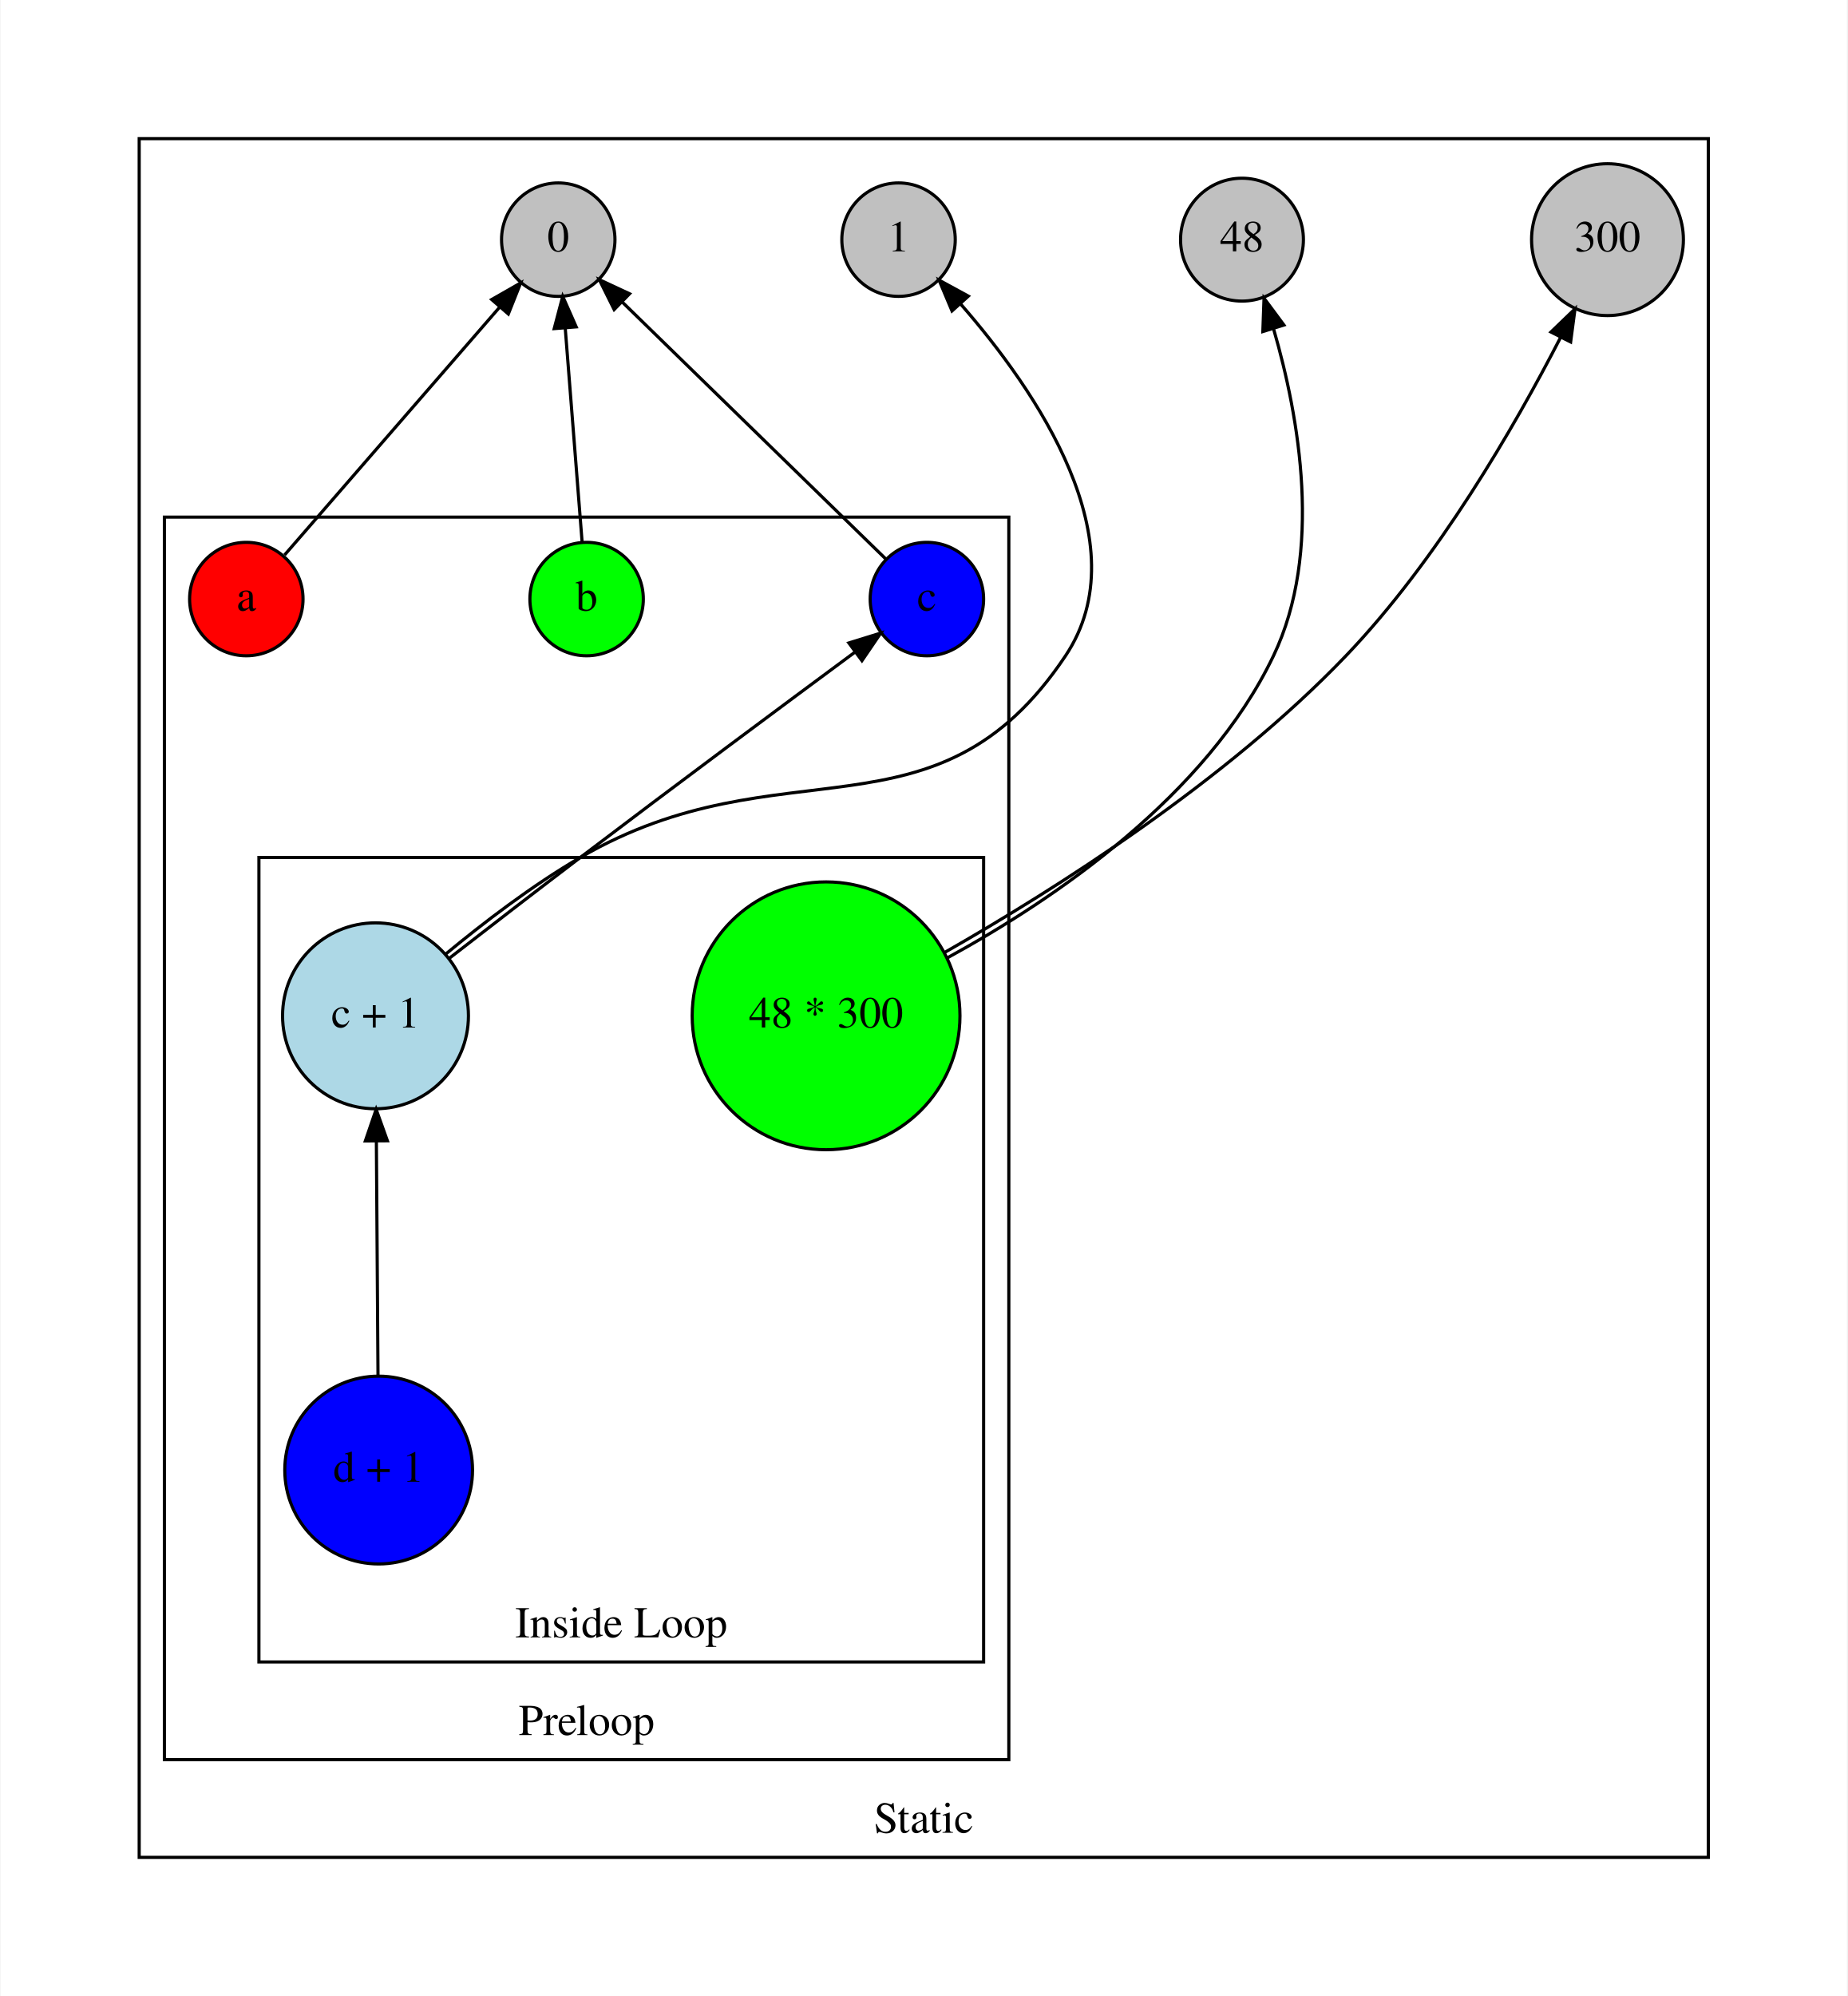
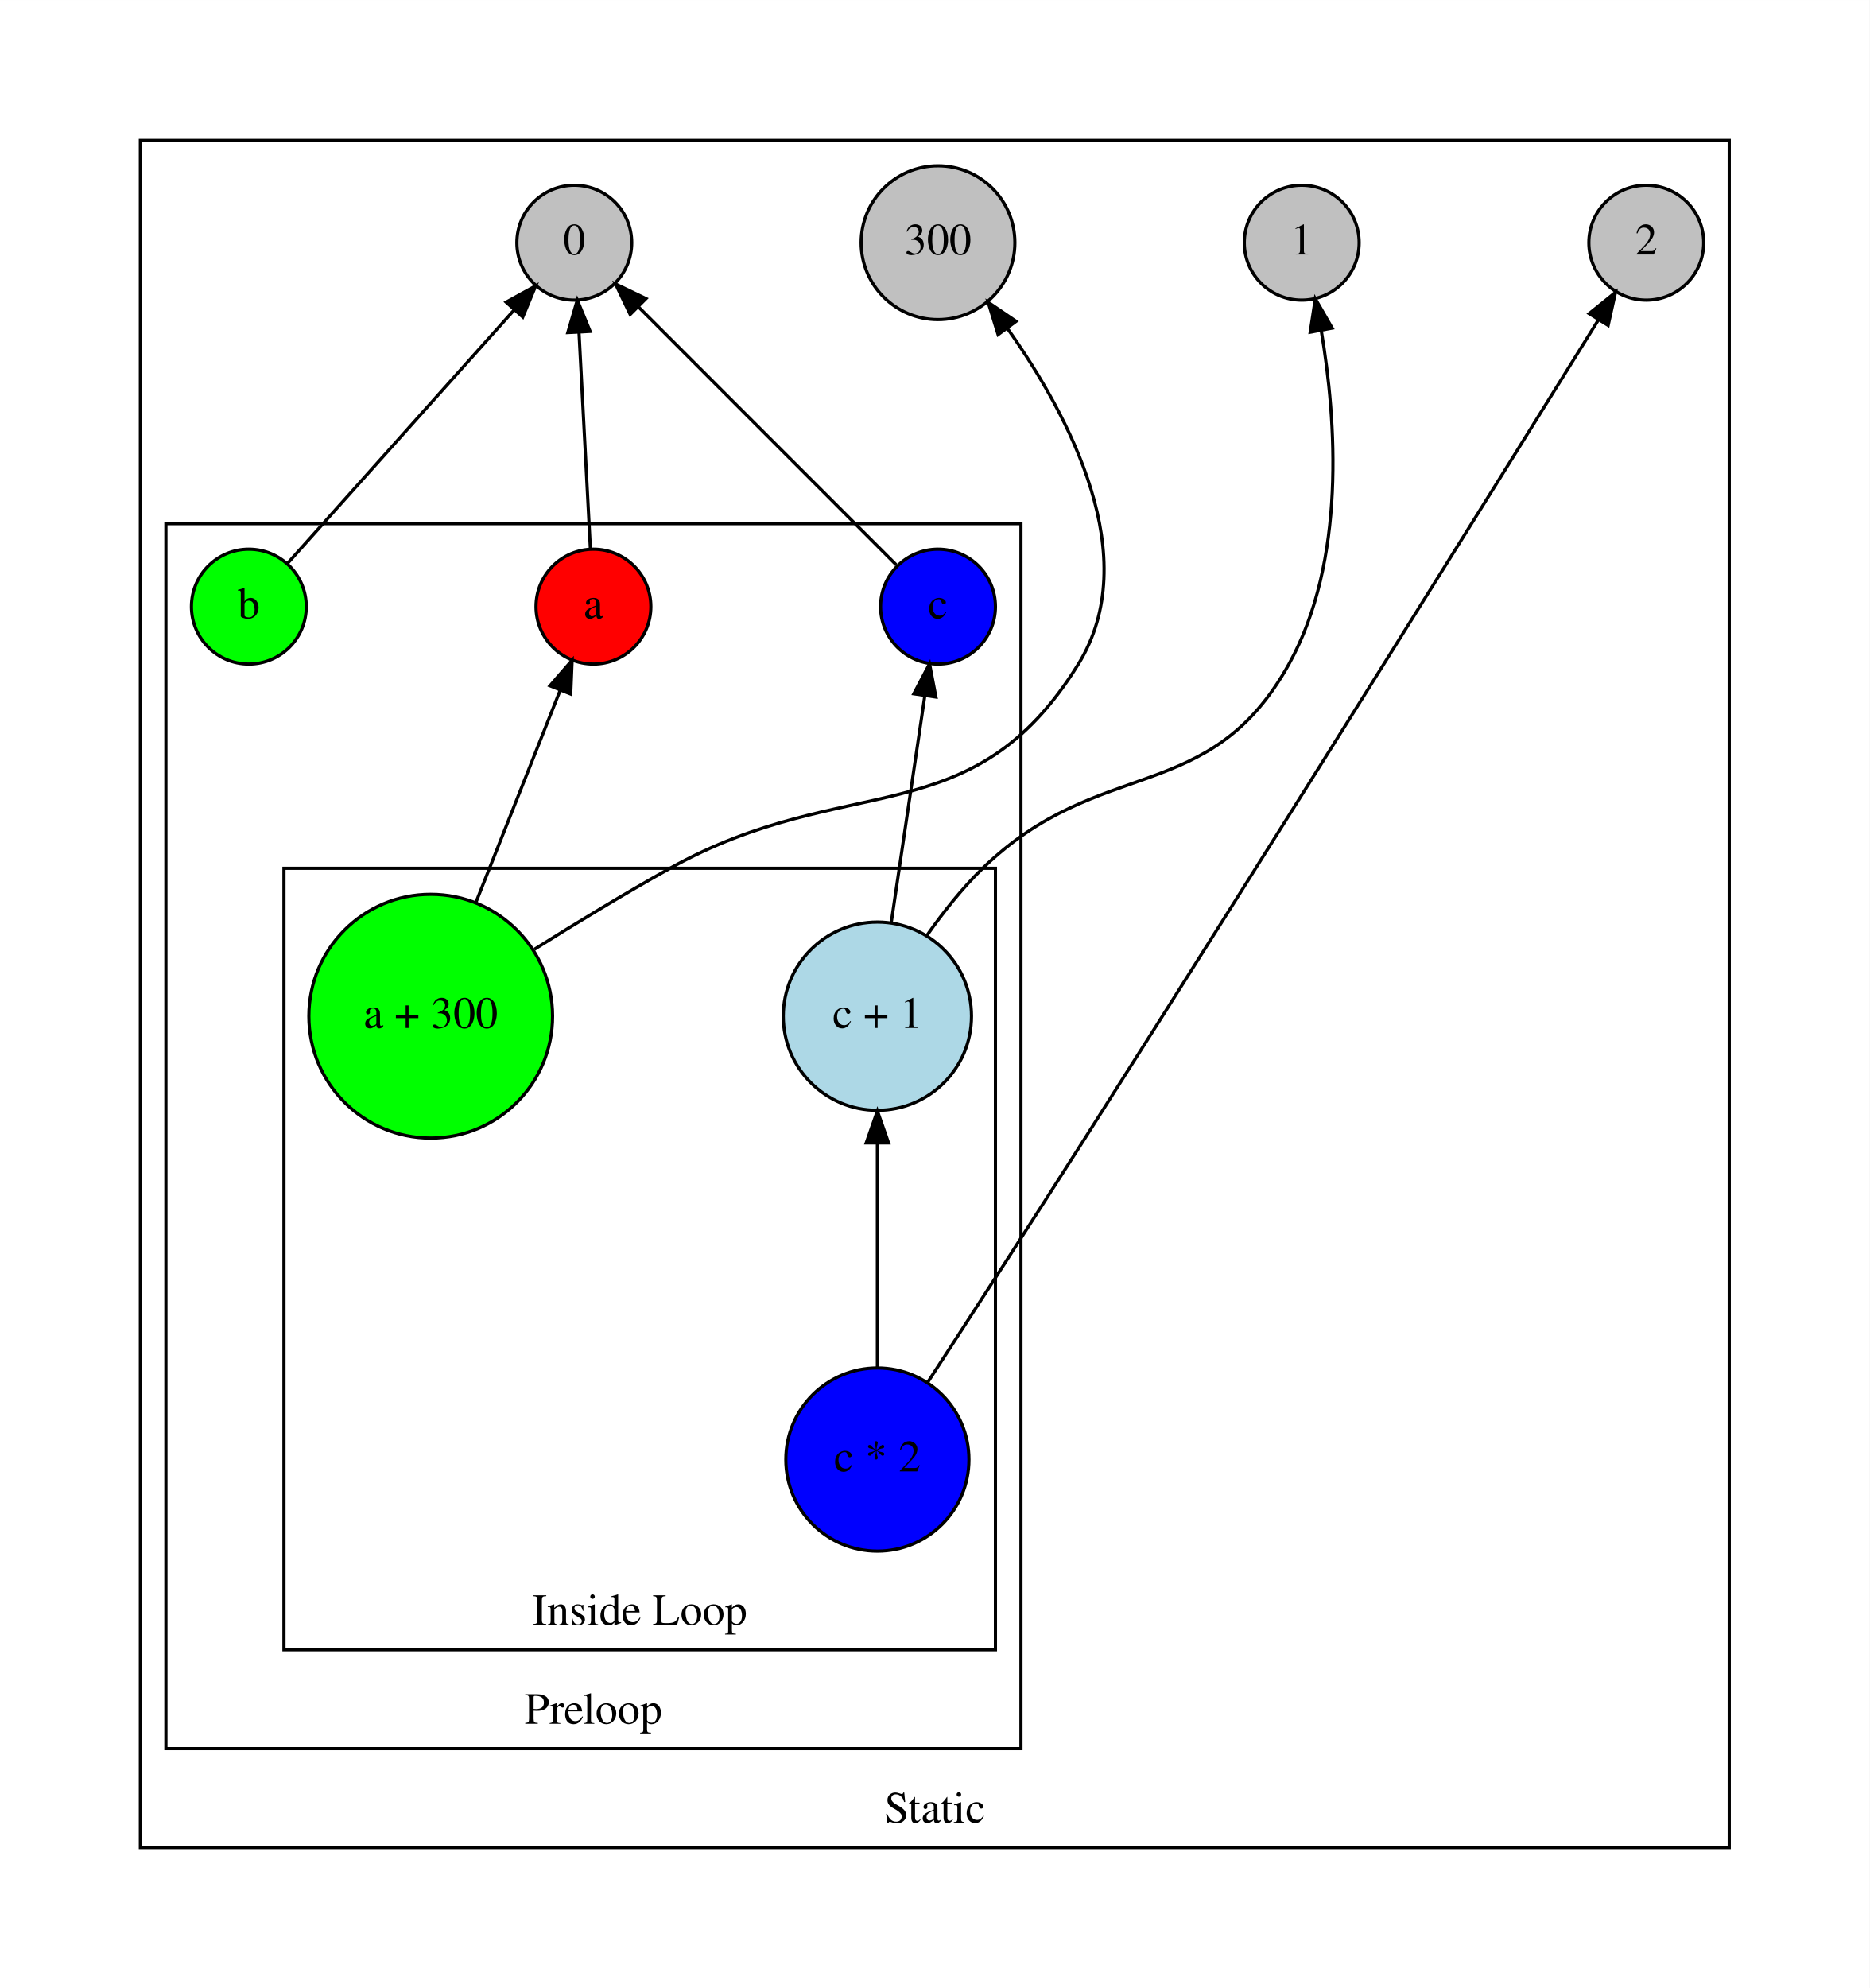
- <svg xmlns="http://www.w3.org/2000/svg" width="586pt" height="633pt" viewBox="0.00 0.00 586.00 633.38">
-   <g id="graph0" class="graph" transform="scale(1 1) rotate(0) translate(36 597.3829)">
-     <polygon fill="#ffffff" stroke="transparent" points="-36,36 -36,-597.383 550,-597.383 550,36 -36,36" />
+ <svg xmlns="http://www.w3.org/2000/svg" width="586pt" height="623pt" viewBox="0.00 0.00 586.00 622.98">
+   <g id="graph0" class="graph" transform="scale(1 1) rotate(0) translate(36 586.9839)">
+     <polygon fill="#ffffff" stroke="transparent" points="-36,36 -36,-586.984 550,-586.984 550,36 -36,36" />
    <g id="clust1" class="cluster">
-       <polygon fill="none" stroke="#000000" points="8,-8 8,-553.383 506,-553.383 506,-8 8,-8" />
+       <polygon fill="none" stroke="#000000" points="8,-8 8,-542.984 506,-542.984 506,-8 8,-8" />
      <text text-anchor="middle" x="257" y="-15.8" font-family="Times,serif" font-size="14.00" fill="#000000">Static</text>
    </g>
    <g id="clust2" class="cluster">
-       <polygon fill="none" stroke="#000000" points="16,-39 16,-433.287 284,-433.287 284,-39 16,-39" />
+       <polygon fill="none" stroke="#000000" points="16,-39 16,-422.888 284,-422.888 284,-39 16,-39" />
      <text text-anchor="middle" x="150" y="-46.8" font-family="Times,serif" font-size="14.00" fill="#000000">Preloop</text>
    </g>
    <g id="clust3" class="cluster">
-       <polygon fill="none" stroke="#000000" points="46,-70 46,-325.287 276,-325.287 276,-70 46,-70" />
-       <text text-anchor="middle" x="161" y="-77.8" font-family="Times,serif" font-size="14.00" fill="#000000">Inside Loop</text>
+       <polygon fill="none" stroke="#000000" points="53,-70 53,-314.888 276,-314.888 276,-70 53,-70" />
+       <text text-anchor="middle" x="164.5" y="-77.8" font-family="Times,serif" font-size="14.00" fill="#000000">Inside Loop</text>
    </g>
    <g id="node1" class="node">
-       <ellipse fill="#c0c0c0" stroke="#000000" cx="141" cy="-521.335" rx="18" ry="18" />
-       <text text-anchor="middle" x="141" y="-517.635" font-family="Times,serif" font-size="14.00" fill="#000000">0</text>
+       <ellipse fill="#c0c0c0" stroke="#000000" cx="144" cy="-510.936" rx="18" ry="18" />
+       <text text-anchor="middle" x="144" y="-507.236" font-family="Times,serif" font-size="14.00" fill="#000000">0</text>
    </g>
    <g id="node2" class="node">
-       <ellipse fill="#c0c0c0" stroke="#000000" cx="249" cy="-521.335" rx="18" ry="18" />
-       <text text-anchor="middle" x="249" y="-517.635" font-family="Times,serif" font-size="14.00" fill="#000000">1</text>
+       <ellipse fill="#c0c0c0" stroke="#000000" cx="372" cy="-510.936" rx="18" ry="18" />
+       <text text-anchor="middle" x="372" y="-507.236" font-family="Times,serif" font-size="14.00" fill="#000000">1</text>
    </g>
    <g id="node3" class="node">
-       <ellipse fill="#c0c0c0" stroke="#000000" cx="358" cy="-521.335" rx="19.497" ry="19.497" />
-       <text text-anchor="middle" x="358" y="-517.635" font-family="Times,serif" font-size="14.00" fill="#000000">48</text>
+       <ellipse fill="#c0c0c0" stroke="#000000" cx="480" cy="-510.936" rx="18" ry="18" />
+       <text text-anchor="middle" x="480" y="-507.236" font-family="Times,serif" font-size="14.00" fill="#000000">2</text>
    </g>
    <g id="node4" class="node">
-       <ellipse fill="#c0c0c0" stroke="#000000" cx="474" cy="-521.335" rx="24.096" ry="24.096" />
-       <text text-anchor="middle" x="474" y="-517.635" font-family="Times,serif" font-size="14.00" fill="#000000">300</text>
+       <ellipse fill="#c0c0c0" stroke="#000000" cx="258" cy="-510.936" rx="24.096" ry="24.096" />
+       <text text-anchor="middle" x="258" y="-507.236" font-family="Times,serif" font-size="14.00" fill="#000000">300</text>
    </g>
    <g id="node5" class="node">
-       <ellipse fill="#00ff00" stroke="#000000" cx="150" cy="-407.287" rx="18" ry="18" />
-       <text text-anchor="middle" x="150" y="-403.587" font-family="Times,serif" font-size="14.00" fill="#000000">b</text>
+       <ellipse fill="#00ff00" stroke="#000000" cx="42" cy="-396.888" rx="18" ry="18" />
+       <text text-anchor="middle" x="42" y="-393.188" font-family="Times,serif" font-size="14.00" fill="#000000">b</text>
    </g>
    <g id="edge2" class="edge">
-       <path fill="none" stroke="#000000" d="M148.574,-425.358C147.132,-443.627 144.884,-472.113 143.211,-493.312" />
-       <polygon fill="#000000" stroke="#000000" points="139.717,-493.104 142.419,-503.348 146.695,-493.655 139.717,-493.104" />
+       <path fill="none" stroke="#000000" d="M54.101,-410.419C71.662,-430.053 104.37,-466.625 125.119,-489.825" />
+       <polygon fill="#000000" stroke="#000000" points="122.639,-492.302 131.915,-497.423 127.857,-487.636 122.639,-492.302" />
    </g>
    <g id="node6" class="node">
-       <ellipse fill="#ff0000" stroke="#000000" cx="42" cy="-407.287" rx="18" ry="18" />
-       <text text-anchor="middle" x="42" y="-403.587" font-family="Times,serif" font-size="14.00" fill="#000000">a</text>
+       <ellipse fill="#ff0000" stroke="#000000" cx="150" cy="-396.888" rx="18" ry="18" />
+       <text text-anchor="middle" x="150" y="-393.188" font-family="Times,serif" font-size="14.00" fill="#000000">a</text>
    </g>
    <g id="edge1" class="edge">
-       <path fill="none" stroke="#000000" d="M54.139,-421.272C71.228,-440.958 102.521,-477.007 122.513,-500.038" />
-       <polygon fill="#000000" stroke="#000000" points="119.872,-502.335 129.071,-507.592 125.158,-497.746 119.872,-502.335" />
+       <path fill="none" stroke="#000000" d="M149.049,-414.959C148.088,-433.228 146.589,-461.714 145.474,-482.913" />
+       <polygon fill="#000000" stroke="#000000" points="141.977,-482.779 144.946,-492.949 148.967,-483.147 141.977,-482.779" />
    </g>
    <g id="node7" class="node">
-       <ellipse fill="#0000ff" stroke="#000000" cx="258" cy="-407.287" rx="18" ry="18" />
-       <text text-anchor="middle" x="258" y="-403.587" font-family="Times,serif" font-size="14.00" fill="#000000">c</text>
+       <ellipse fill="#0000ff" stroke="#000000" cx="258" cy="-396.888" rx="18" ry="18" />
+       <text text-anchor="middle" x="258" y="-393.188" font-family="Times,serif" font-size="14.00" fill="#000000">c</text>
    </g>
    <g id="edge3" class="edge">
-       <path fill="none" stroke="#000000" d="M245.032,-419.928C224.738,-439.71 185.314,-478.139 161.254,-501.592" />
-       <polygon fill="#000000" stroke="#000000" points="158.744,-499.151 154.026,-508.638 163.63,-504.164 158.744,-499.151" />
+       <path fill="none" stroke="#000000" d="M244.923,-409.971C225.166,-429.736 187.546,-467.372 164.235,-490.692" />
+       <polygon fill="#000000" stroke="#000000" points="161.519,-488.459 156.925,-498.006 166.47,-493.408 161.519,-488.459" />
    </g>
    <g id="node8" class="node">
-       <ellipse fill="#00ff00" stroke="#000000" cx="226" cy="-275.041" rx="42.494" ry="42.494" />
-       <text text-anchor="middle" x="226" y="-271.341" font-family="Times,serif" font-size="14.00" fill="#000000">48 * 300</text>
+       <ellipse fill="#00ff00" stroke="#000000" cx="99" cy="-268.541" rx="38.194" ry="38.194" />
+       <text text-anchor="middle" x="99" y="-264.841" font-family="Times,serif" font-size="14.00" fill="#000000">a + 300</text>
+     </g>
+     <g id="edge5" class="edge">
+       <path fill="none" stroke="#000000" d="M131.477,-289.493C144.535,-297.684 159.829,-306.988 174,-314.888 229.554,-345.859 268.562,-324.784 302,-378.888 322.608,-412.233 299.431,-456.34 279.685,-484.182" />
+       <polygon fill="#000000" stroke="#000000" points="276.838,-482.144 273.719,-492.27 282.472,-486.3 276.838,-482.144" />
    </g>
    <g id="edge4" class="edge">
-       <path fill="none" stroke="#000000" d="M264.315,-293.341C298.613,-312.084 346.679,-344.769 368,-389.287 383.762,-422.199 376.135,-465.06 368.062,-492.882" />
-       <polygon fill="#000000" stroke="#000000" points="364.619,-492.168 364.994,-502.756 371.304,-494.245 364.619,-492.168" />
-     </g>
-     <g id="edge5" class="edge">
-       <path fill="none" stroke="#000000" d="M263.298,-294.96C299.014,-315.31 352.948,-349.505 391,-389.287 420.091,-419.701 444.453,-461.86 459.105,-490.291" />
-       <polygon fill="#000000" stroke="#000000" points="456.059,-492.024 463.694,-499.369 462.306,-488.866 456.059,-492.024" />
+       <path fill="none" stroke="#000000" d="M113.206,-304.293C121.589,-325.39 132.013,-351.622 139.623,-370.773" />
+       <polygon fill="#000000" stroke="#000000" points="136.375,-372.077 143.32,-380.078 142.88,-369.493 136.375,-372.077" />
    </g>
    <g id="node9" class="node">
-       <ellipse fill="#add8e6" stroke="#000000" cx="83" cy="-275.041" rx="29.497" ry="29.497" />
-       <text text-anchor="middle" x="83" y="-271.341" font-family="Times,serif" font-size="14.00" fill="#000000">c + 1</text>
+       <ellipse fill="#add8e6" stroke="#000000" cx="239" cy="-268.541" rx="29.497" ry="29.497" />
+       <text text-anchor="middle" x="239" y="-264.841" font-family="Times,serif" font-size="14.00" fill="#000000">c + 1</text>
    </g>
    <g id="edge7" class="edge">
-       <path fill="none" stroke="#000000" d="M105.118,-294.503C117.23,-304.536 132.827,-316.479 148,-325.287 212.101,-362.499 260.857,-327.635 302,-389.287 325.983,-425.226 292.454,-473.696 268.805,-500.798" />
-       <polygon fill="#000000" stroke="#000000" points="265.966,-498.719 261.858,-508.485 271.159,-503.413 265.966,-498.719" />
+       <path fill="none" stroke="#000000" d="M254.582,-293.925C259.645,-301.134 265.618,-308.7 272,-314.888 308.813,-350.586 343.122,-334.048 368,-378.888 385.957,-411.254 382.864,-455.29 378.124,-483.419" />
+       <polygon fill="#000000" stroke="#000000" points="374.662,-482.891 376.267,-493.364 381.543,-484.176 374.662,-482.891" />
    </g>
    <g id="edge6" class="edge">
-       <path fill="none" stroke="#000000" d="M106.088,-293.046C118.475,-302.666 134.026,-314.679 148,-325.287 177.98,-348.047 212.862,-373.953 235.17,-390.449" />
-       <polygon fill="#000000" stroke="#000000" points="233.226,-393.364 243.349,-396.491 237.386,-387.734 233.226,-393.364" />
+       <path fill="none" stroke="#000000" d="M243.311,-297.665C246.477,-319.051 250.752,-347.927 253.874,-369.013" />
+       <polygon fill="#000000" stroke="#000000" points="250.419,-369.58 255.346,-378.96 257.344,-368.555 250.419,-369.58" />
    </g>
    <g id="node10" class="node">
-       <ellipse fill="#0000ff" stroke="#000000" cx="84" cy="-130.897" rx="29.795" ry="29.795" />
-       <text text-anchor="middle" x="84" y="-127.197" font-family="Times,serif" font-size="14.00" fill="#000000">d + 1</text>
+       <ellipse fill="#0000ff" stroke="#000000" cx="239" cy="-129.597" rx="28.695" ry="28.695" />
+       <text text-anchor="middle" x="239" y="-125.897" font-family="Times,serif" font-size="14.00" fill="#000000">c * 2</text>
+     </g>
+     <g id="edge9" class="edge">
+       <path fill="none" stroke="#000000" d="M254.855,-153.931C268.074,-174.268 287.364,-204.058 304,-230.195 364.213,-324.797 434.776,-438.11 465.014,-486.784" />
+       <polygon fill="#000000" stroke="#000000" points="462.095,-488.719 470.344,-495.368 468.041,-485.026 462.095,-488.719" />
    </g>
    <g id="edge8" class="edge">
-       <path fill="none" stroke="#000000" d="M83.79,-161.115C83.641,-182.591 83.44,-211.657 83.277,-235.054" />
-       <polygon fill="#000000" stroke="#000000" points="79.775,-235.333 83.206,-245.357 86.775,-235.382 79.775,-235.333" />
+       <path fill="none" stroke="#000000" d="M239,-158.387C239,-178.698 239,-206.173 239,-228.602" />
+       <polygon fill="#000000" stroke="#000000" points="235.5,-228.83 239,-238.83 242.5,-228.831 235.5,-228.83" />
    </g>
  </g>
</svg>
